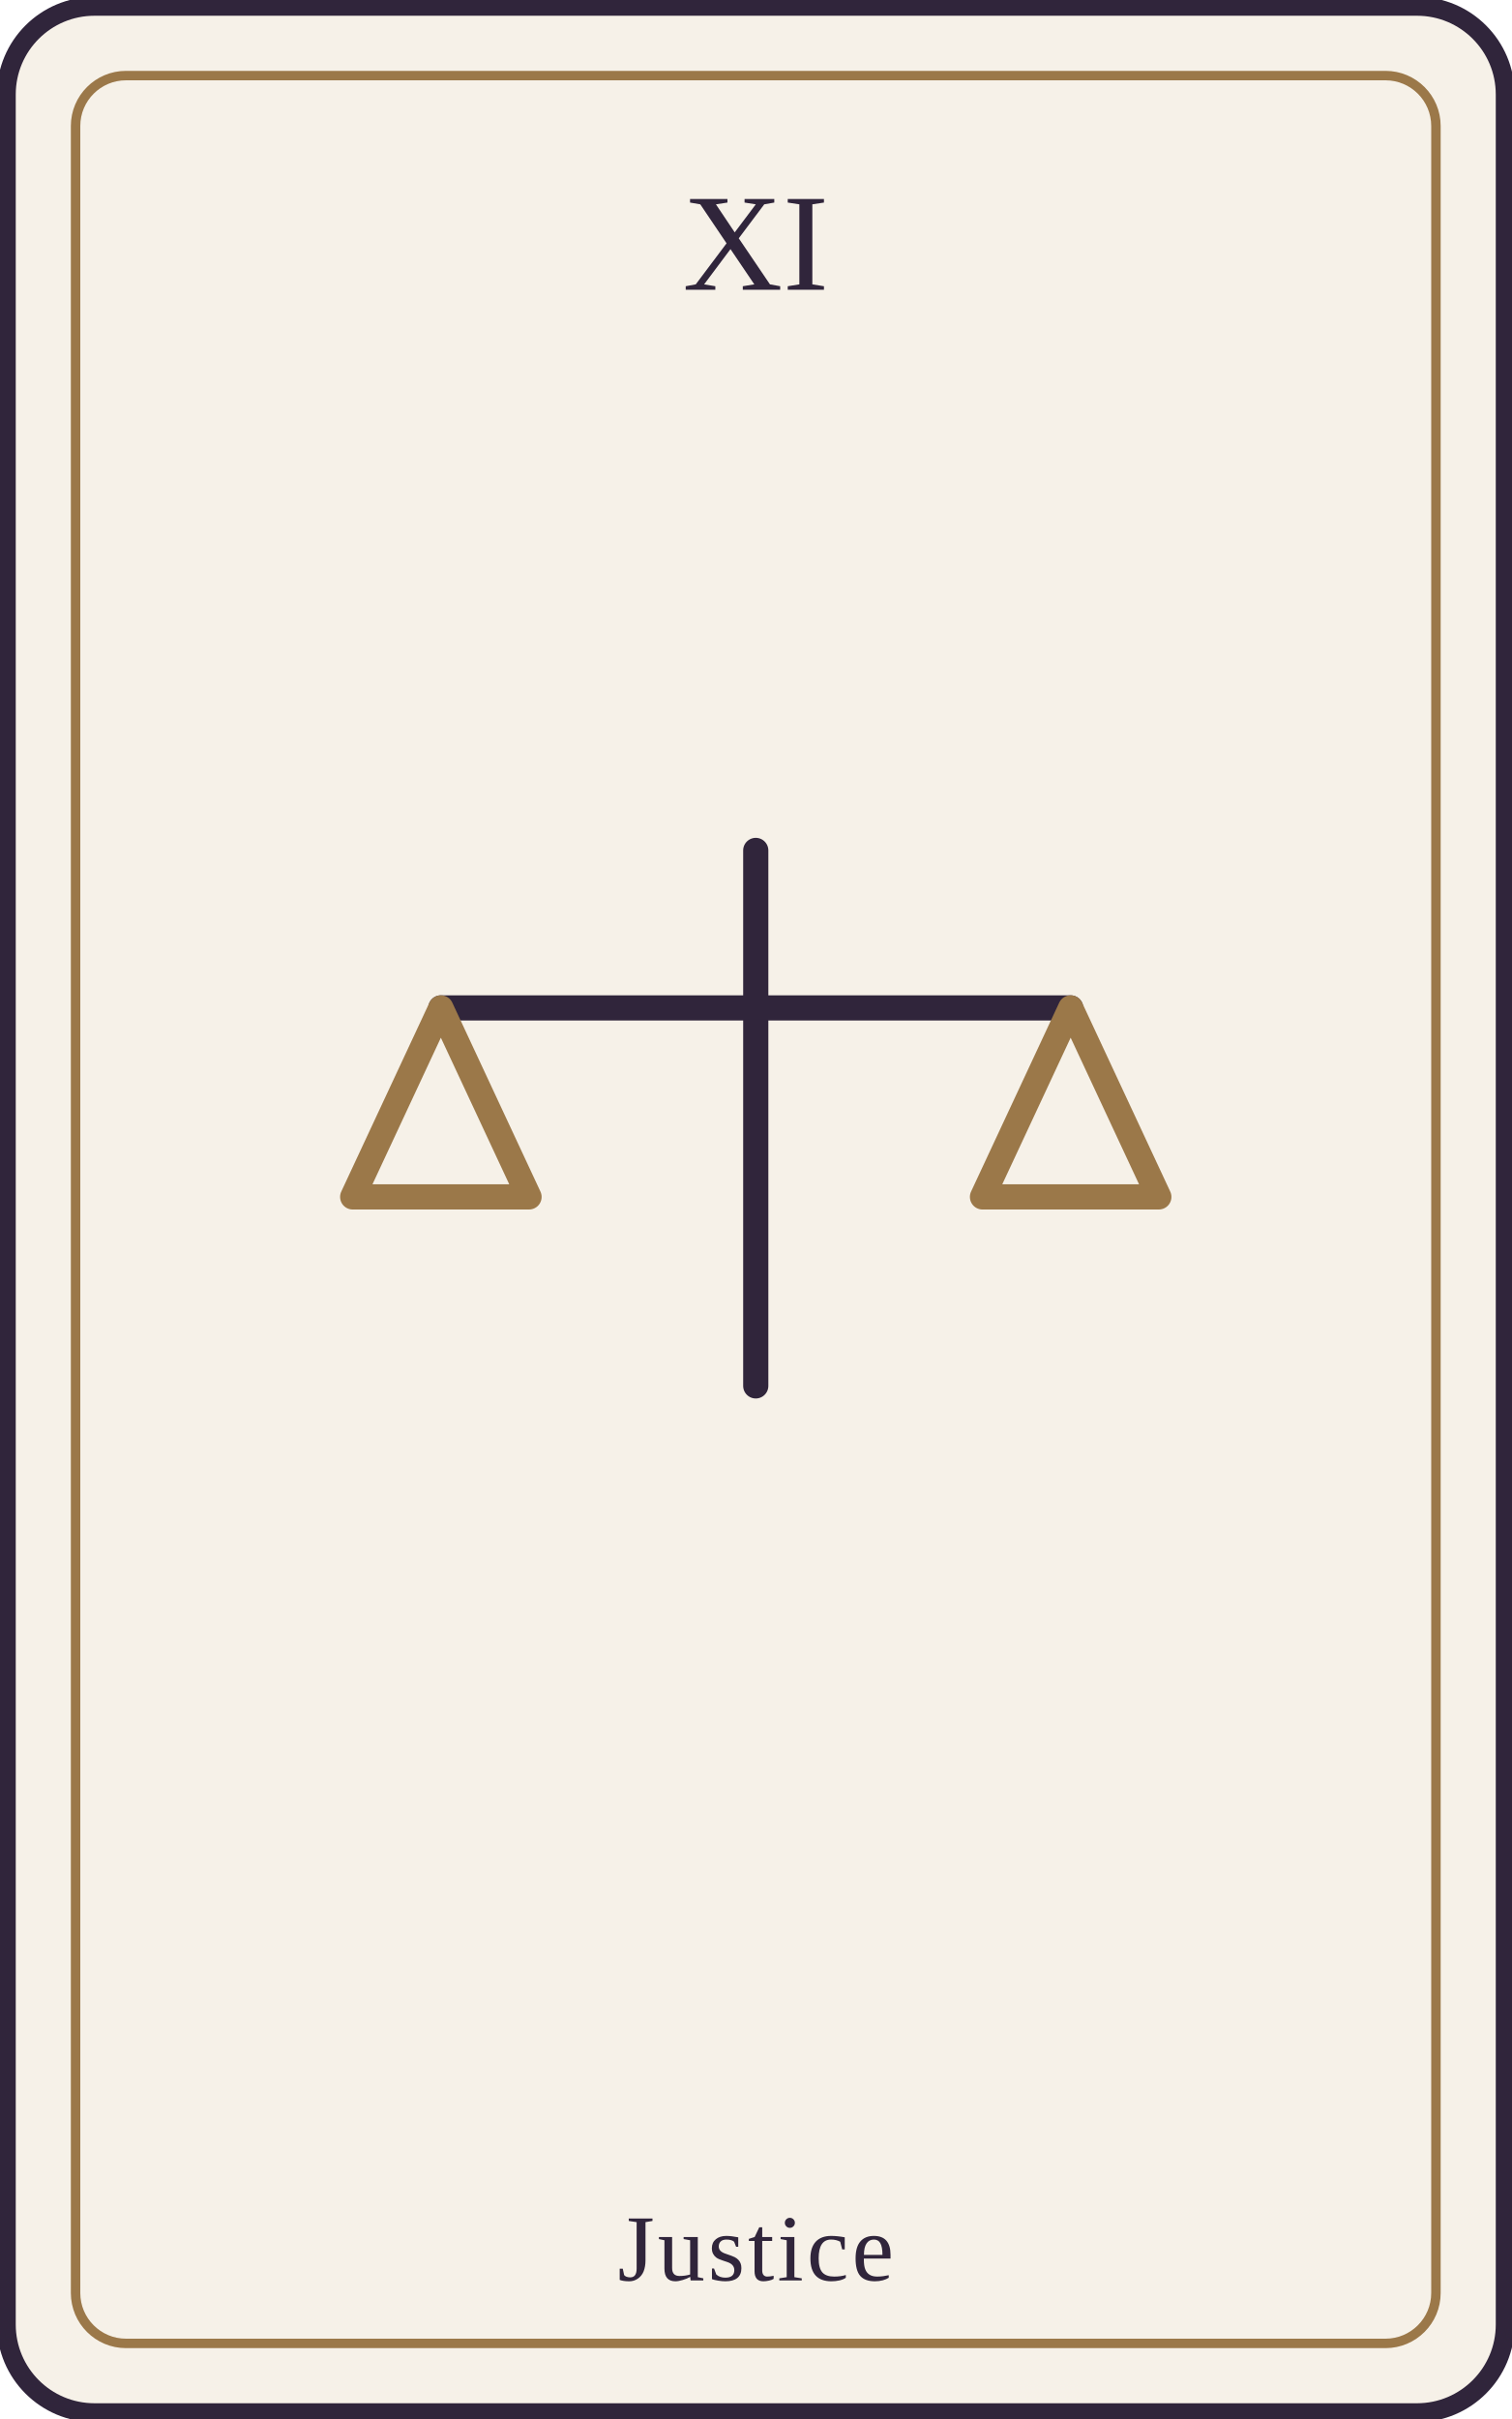
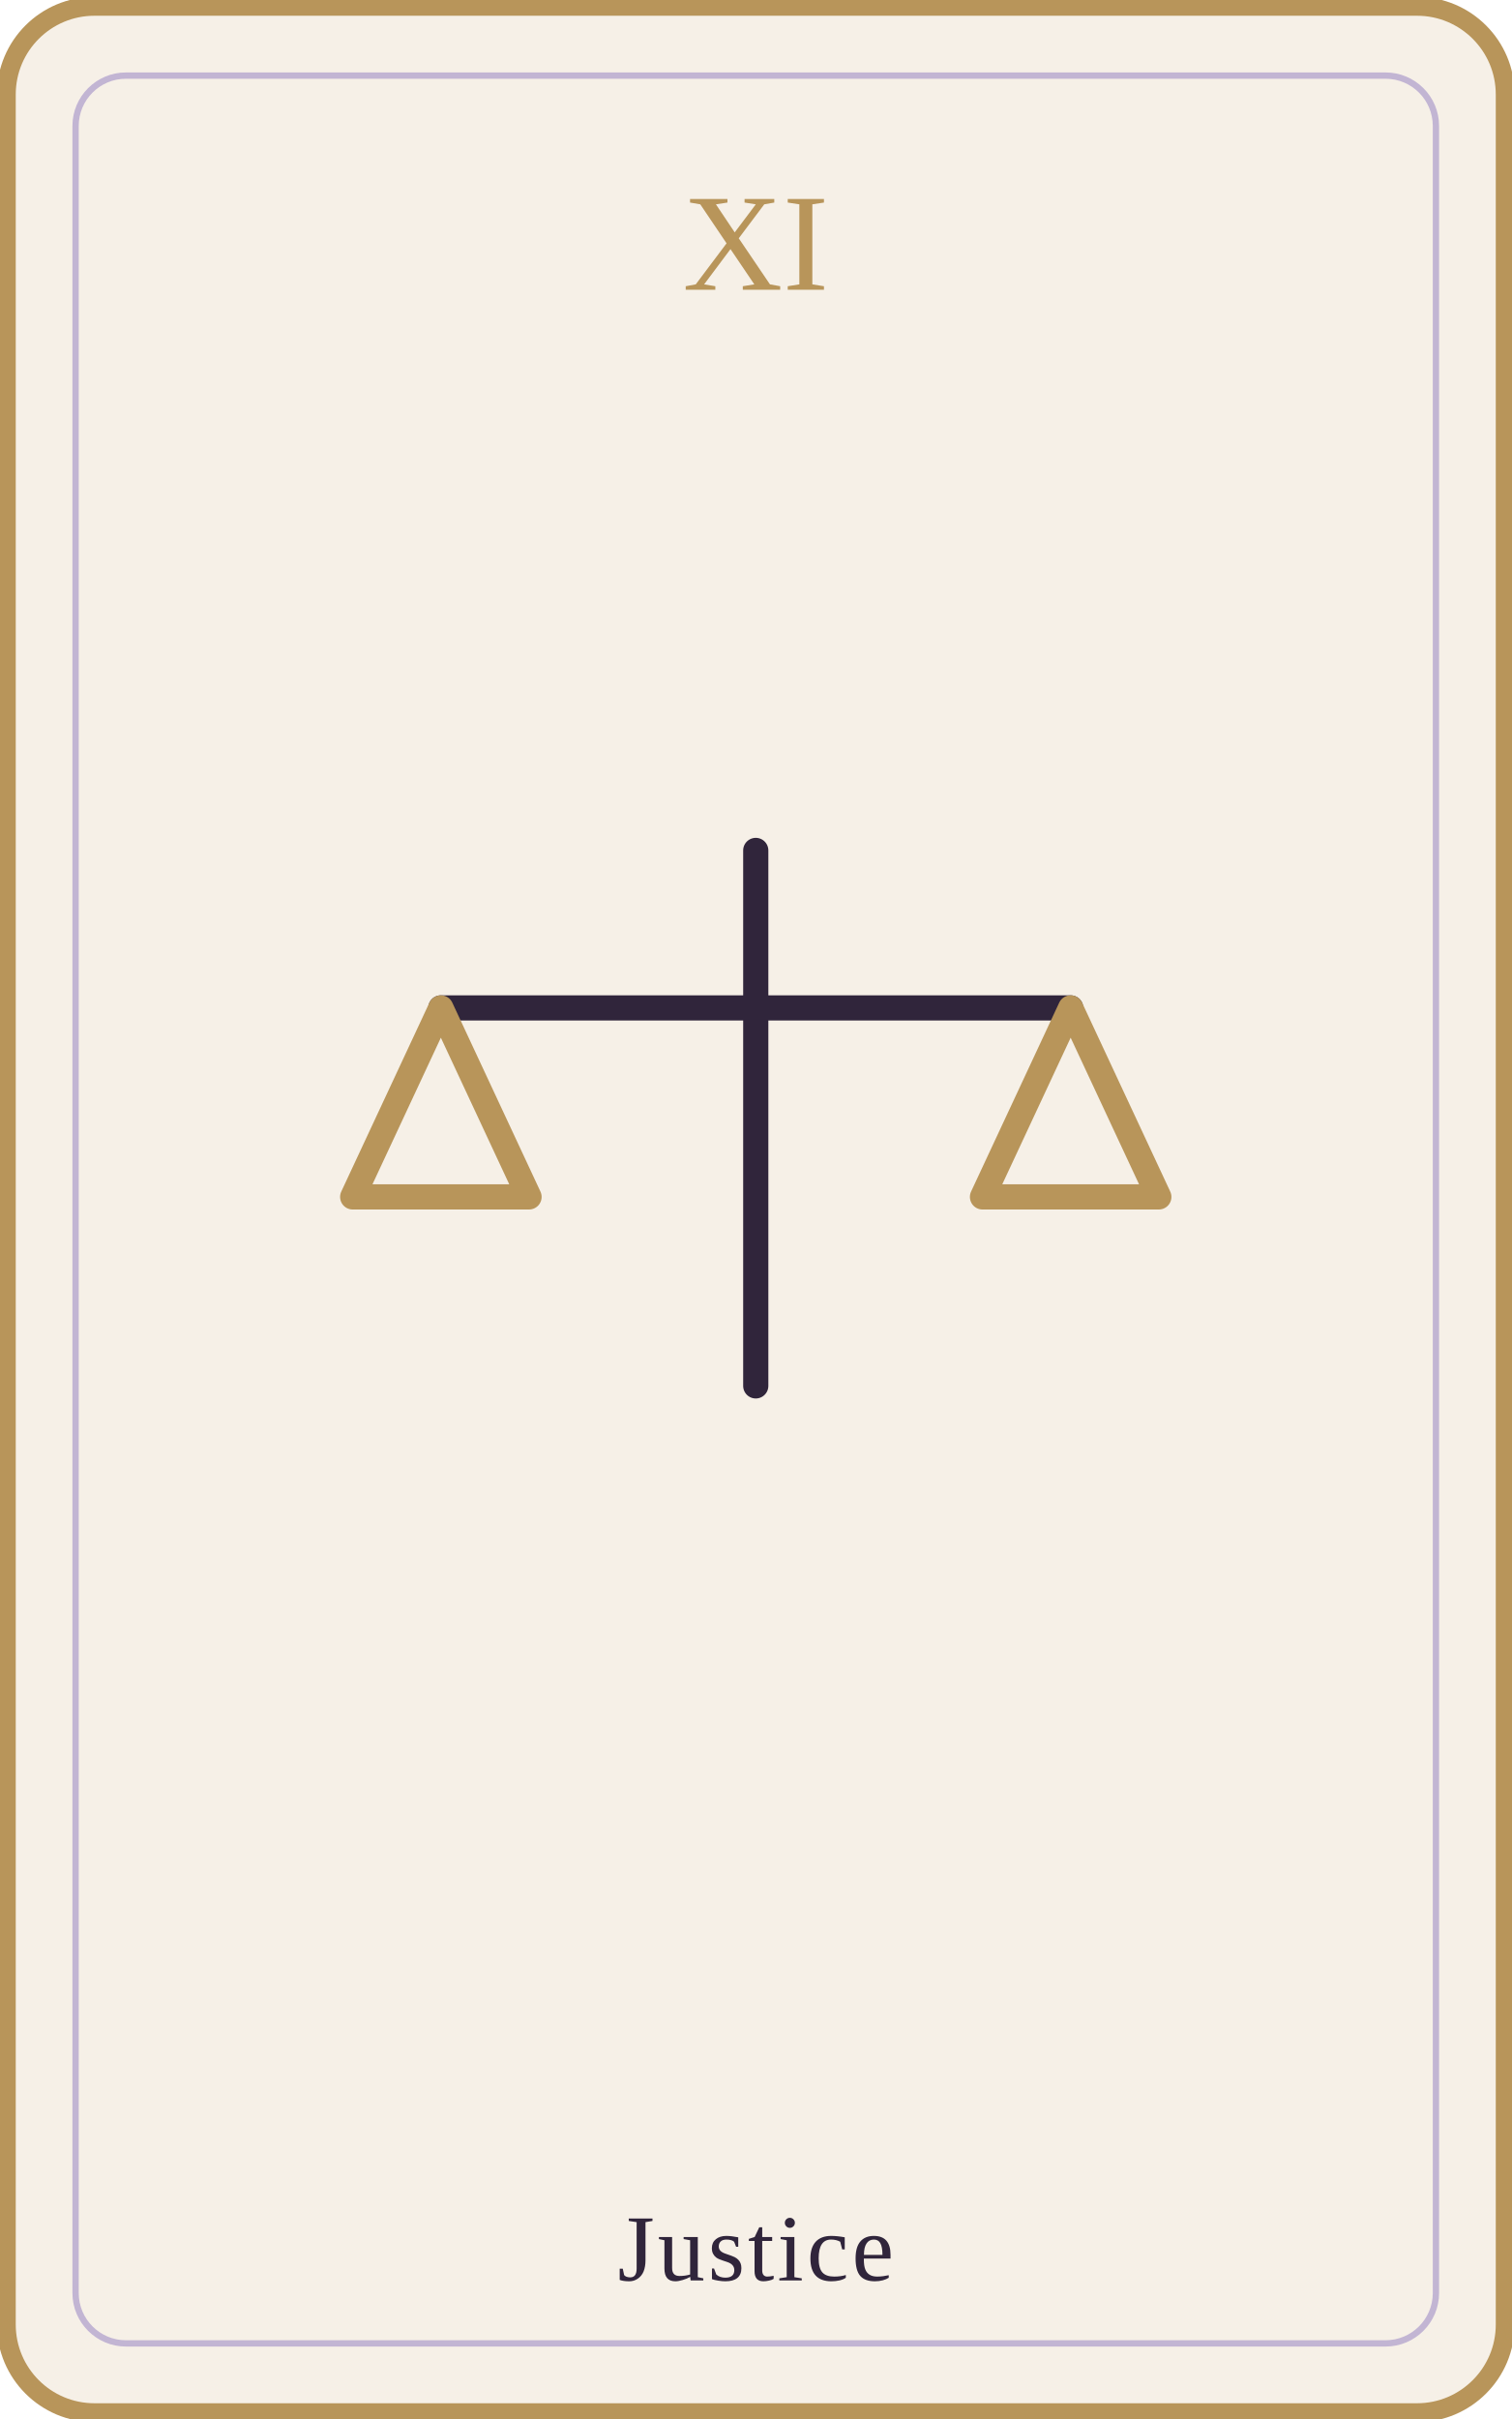
<svg xmlns="http://www.w3.org/2000/svg" viewBox="0 0 240 384" role="img" aria-label="Justice">
-   <rect x="1" y="1" width="238" height="382" rx="14" fill="#f6f1e8" stroke="#30253b" stroke-width="3" />
-   <rect x="12" y="12" width="216" height="360" rx="8" fill="none" stroke="#9b7849" stroke-width="1.5" />
-   <text x="120" y="46" text-anchor="middle" font-family="Georgia, 'Times New Roman', serif" font-size="22" fill="#30253b">XI</text>
+   <rect x="1" y="1" width="238" height="382" rx="14" fill="#f6f0e7" stroke="#b8955a" stroke-width="3" />
+   <rect x="12" y="12" width="216" height="360" rx="8" fill="none" stroke="#ac9bcb" stroke-width="1" opacity="0.7" />
+   <text x="120" y="46" text-anchor="middle" font-family="Georgia, 'Times New Roman', serif" font-size="22" fill="#b8955a">XI</text>
  <g stroke="#30253b" stroke-width="4" fill="none" stroke-linecap="round" stroke-linejoin="round">
    <line x1="120" y1="135" x2="120" y2="220" />
    <line x1="70" y1="160" x2="170" y2="160" />
-     <path d="M 70 160 l -14 30 h 28 z" stroke="#9b7849" />
-     <path d="M 170 160 l -14 30 h 28 z" stroke="#9b7849" />
+     <path d="M 70 160 l -14 30 h 28 z" stroke="#b8955a" />
+     <path d="M 170 160 l -14 30 h 28 z" stroke="#b8955a" />
  </g>
  <text x="120" y="362" text-anchor="middle" font-family="Georgia, 'Times New Roman', serif" font-size="15" fill="#30253b" letter-spacing="0.5">Justice</text>
</svg>
